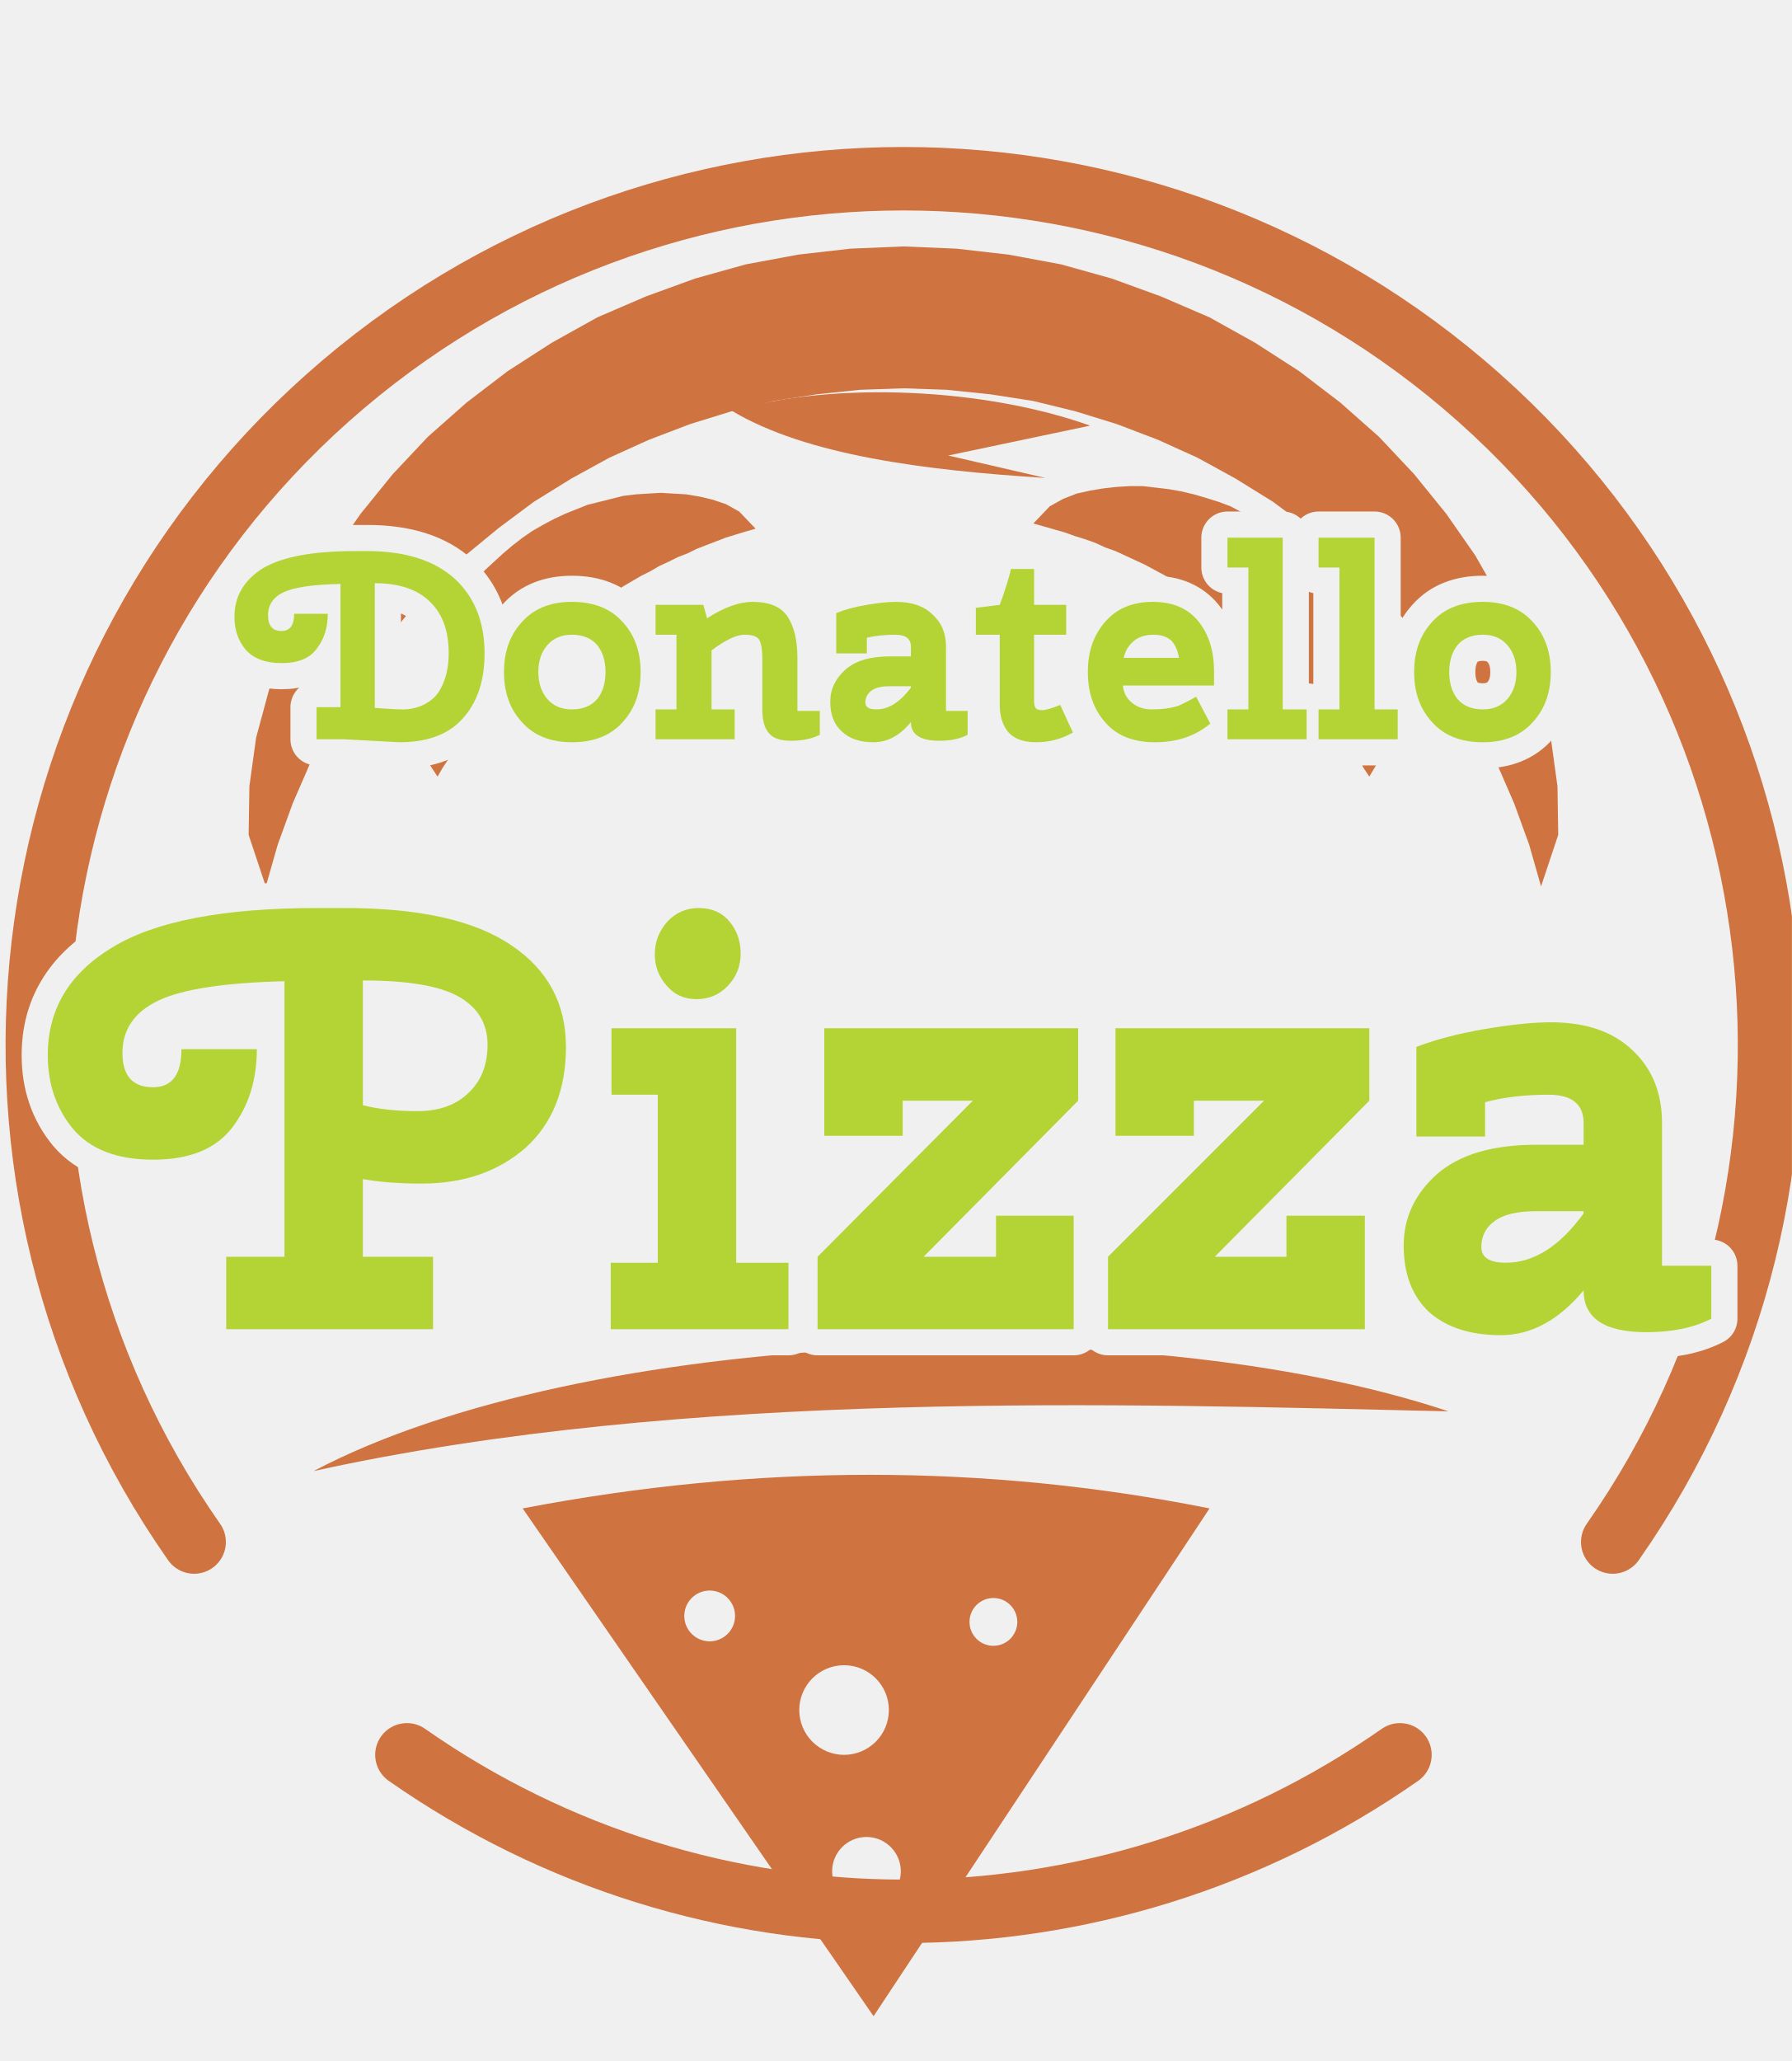
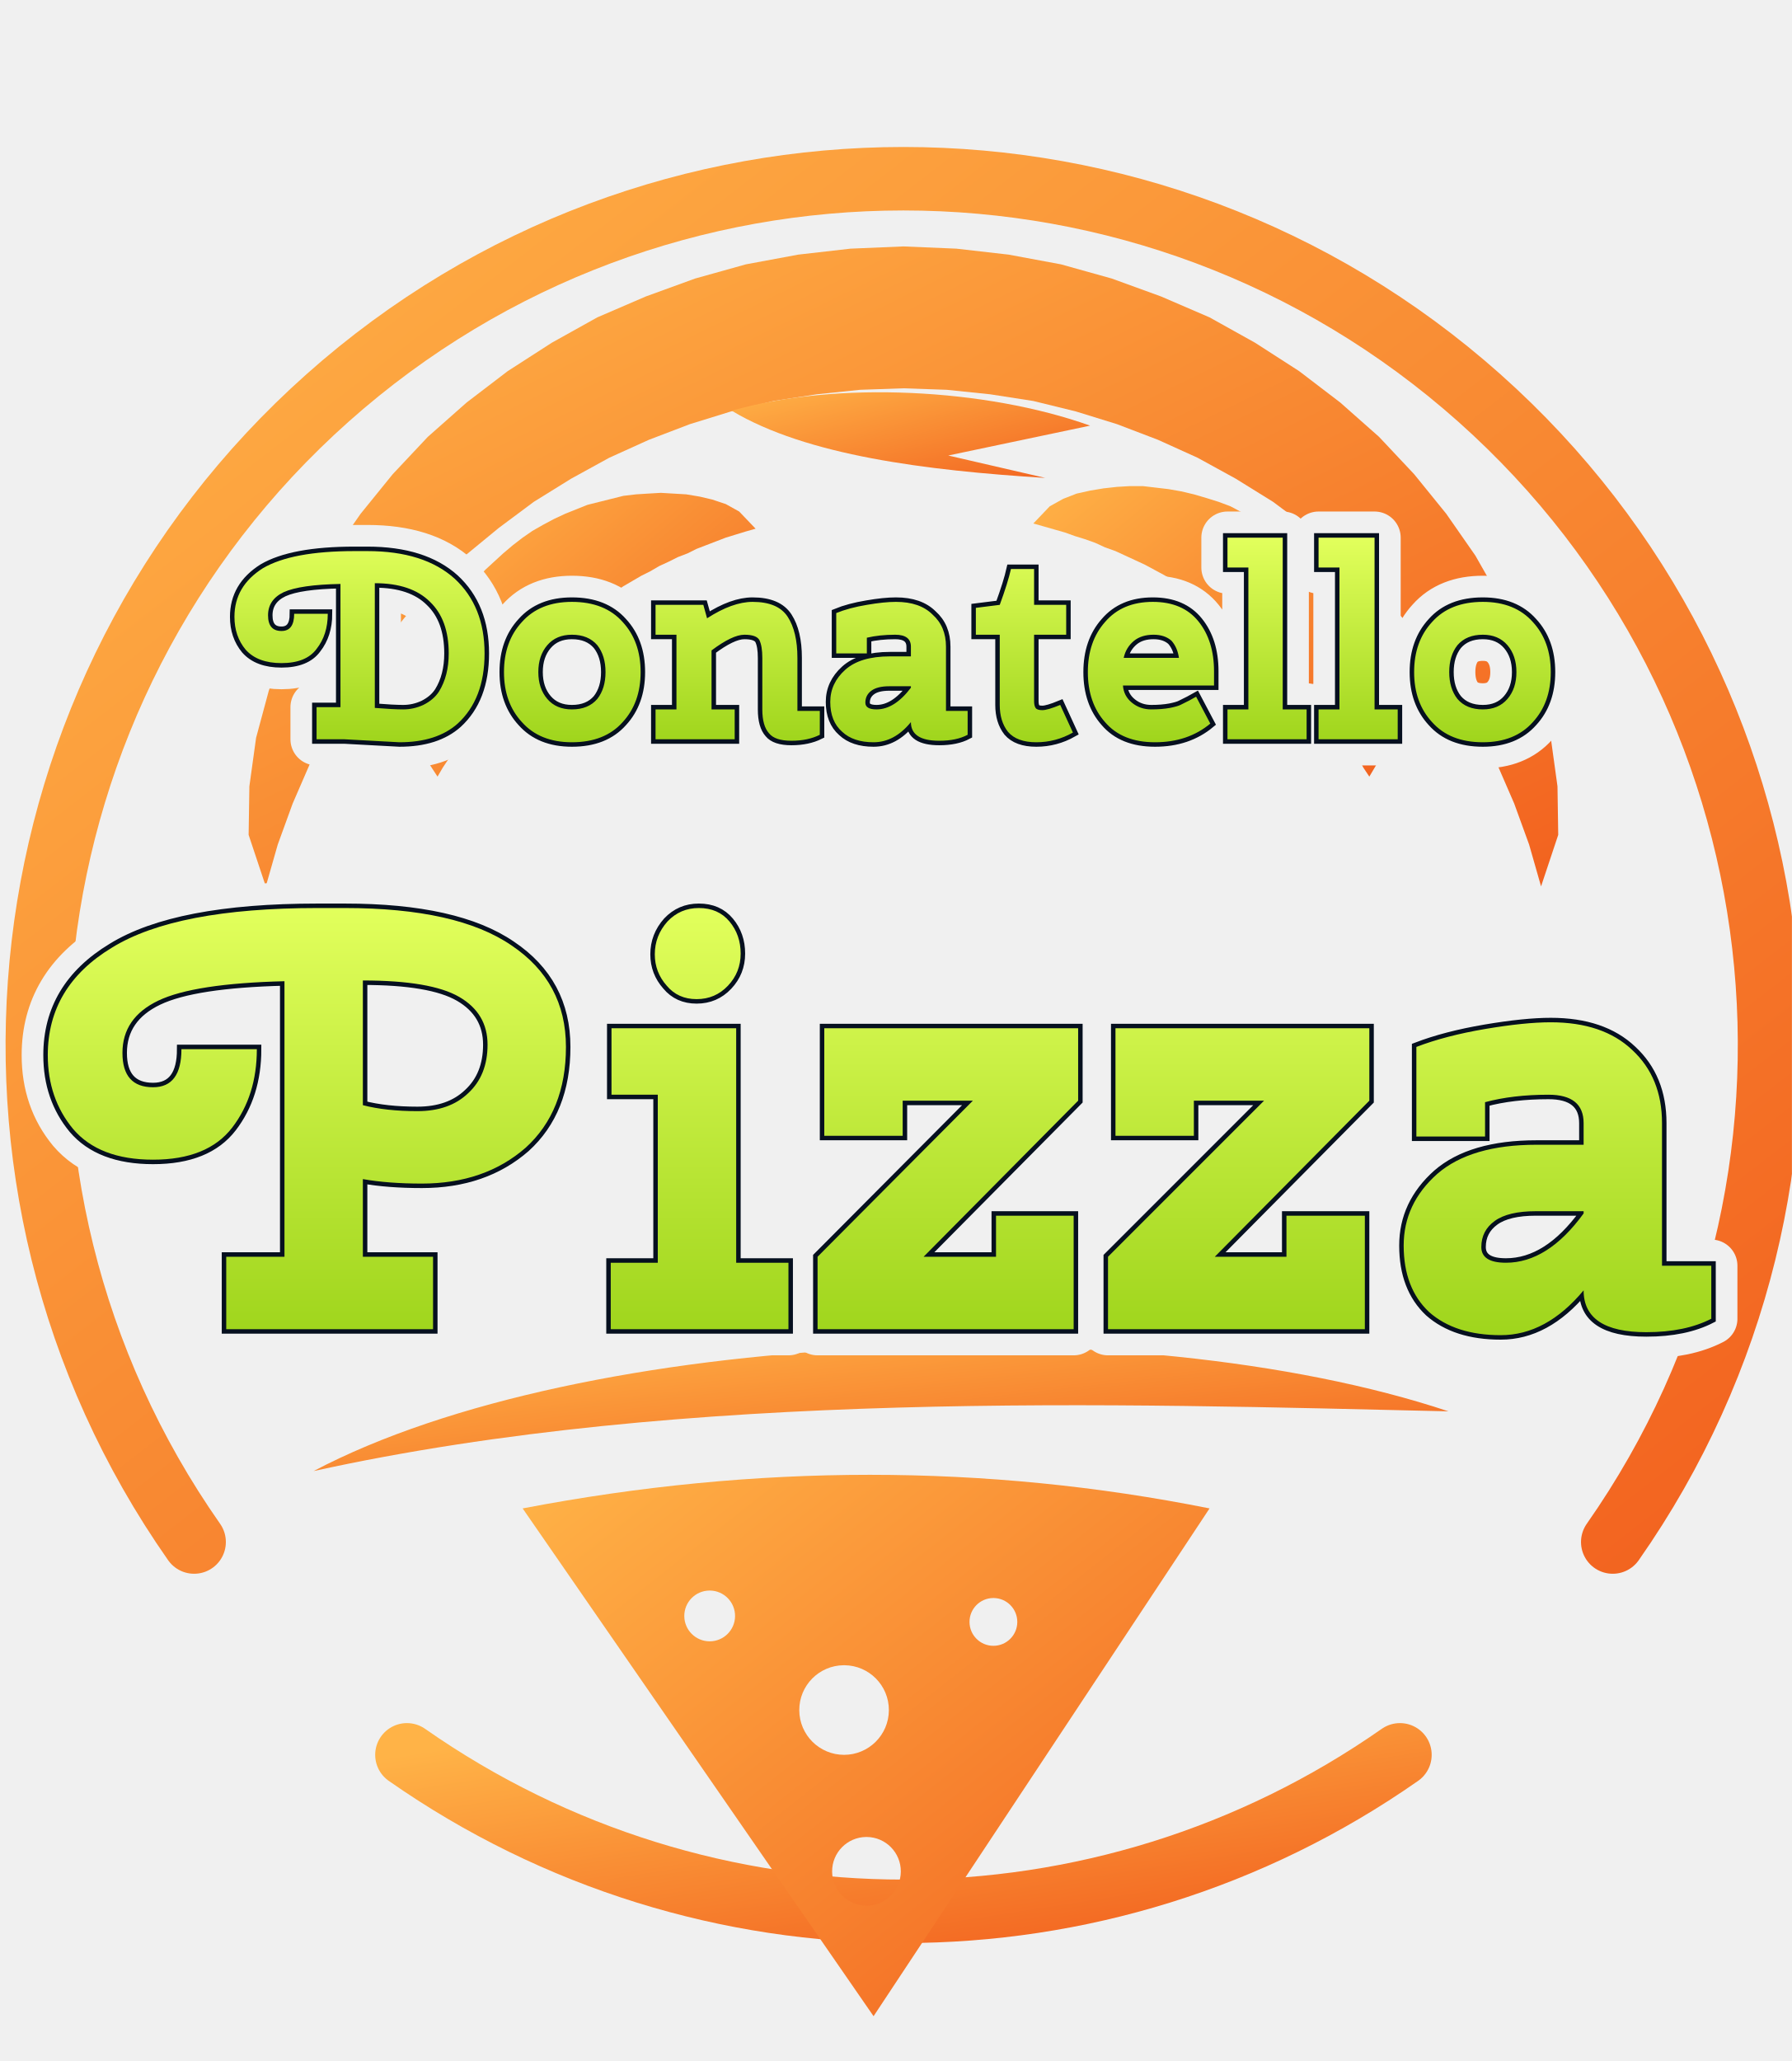
<svg xmlns="http://www.w3.org/2000/svg" viewBox="0 0 240 276" role="img" aria-label="Donatello Pizza">
  <defs>
+     <linearGradient id="gt" x1="0" y1="0" x2="0" y2="1">
+       <stop offset="0" stop-color="#e2ff5c" />
+       <stop offset="1" stop-color="#9fd51c" />
+     </linearGradient>
+     <linearGradient id="go" x1="0" y1="0" x2="1" y2="1">
+       <stop offset="0" stop-color="#ffb347" />
+       <stop offset="1" stop-color="#f2621f" />
+     </linearGradient>
    <mask id="cut" maskUnits="userSpaceOnUse" x="0" y="0" width="240" height="276">
      <rect width="240" height="276" fill="#fff" />
      <g fill="#000" stroke="#000" stroke-width="7" stroke-linejoin="round">
        <path d="M53.5 99.4 46.1 99H42.4V94.7H45.6V78.2Q40.2 78.3 38 79.3Q35.9 80.3 35.9 82.4Q35.9 84.5 37.7 84.5Q39.4 84.5 39.4 82.2H43.9Q43.9 85 42.4 86.9Q41 88.8 37.7 88.8Q34.5 88.8 32.9 87Q31.4 85.2 31.4 82.6Q31.4 78.5 35.2 76.1Q39.1 73.8 47.5 73.8H49.2Q56.8 73.8 60.9 77.5Q64.9 81.2 64.9 87.5Q64.9 93.6 61.3 96.9Q58.5 99.4 53.5 99.4ZM50.2 94.8Q52.7 95 54 95Q55.4 95 56.7 94.4Q58.1 93.7 58.8 92.6Q60.1 90.5 60.1 87.5Q60.1 83 57.6 80.6Q55.1 78.1 50.2 78.1ZM69.9 96.7Q67.5 94.1 67.5 90Q67.5 85.9 69.9 83.3Q72.3 80.6 76.6 80.6Q81 80.6 83.4 83.3Q85.8 85.9 85.8 90Q85.8 94.1 83.4 96.7Q81 99.4 76.6 99.4Q72.3 99.4 69.9 96.7ZM73.3 86.4Q72.1 87.8 72.1 90Q72.1 92.2 73.3 93.6Q74.5 95 76.6 95Q78.8 95 80 93.6Q81.1 92.2 81.1 90Q81.1 87.8 80 86.4Q78.8 85 76.6 85Q74.5 85 73.3 86.4ZM95.3 95H98.4V99H87.8V95H90.6V85H87.8V81H94.2L94.7 82.8Q98.1 80.6 100.8 80.6Q104.2 80.6 105.5 82.6Q106.8 84.6 106.8 88.1V95.2H109.8V98.4Q108.2 99.2 106 99.2Q103.8 99.2 103 98.2Q102.1 97.2 102.1 95V88.1Q102.1 86.5 101.7 85.7Q101.3 85 99.7 85Q98.1 85 95.3 87.1ZM119.2 87.9H122V86.6Q122 85 119.9 85Q117.8 85 116.1 85.4V87.5H112V82.1Q113.7 81.4 116.1 81Q118.4 80.6 120 80.6Q123.2 80.6 124.9 82.3Q126.7 83.9 126.7 86.6V95.2H129.6V98.4Q128.1 99.2 125.8 99.2Q122 99.2 122 96.7Q119.8 99.4 117 99.4Q114.3 99.4 112.8 98Q111.2 96.6 111.2 94Q111.2 91.5 113.2 89.7Q115.2 87.9 119.2 87.9ZM117.4 95Q119.8 95 122 92.1V91.9H119.1Q117.5 91.9 116.7 92.5Q115.9 93.1 115.9 94.1Q115.9 95 117.4 95ZM130.7 85V81.4L133.9 81Q135 78 135.4 76.2H138.5V81H142.8V85H138.5V93.9Q138.5 94.5 138.7 94.8Q138.9 95.1 139.6 95.1Q140.3 95.1 142 94.4L143.7 98.1Q141.4 99.4 138.8 99.4Q136.2 99.4 135 98Q133.9 96.6 133.9 94.4V85ZM162.6 89.9V91.8H150.4Q150.5 93.2 151.6 94.1Q152.7 95 154.2 95Q155.6 95 156.7 94.8Q157.7 94.6 158.1 94.4Q158.5 94.2 159.3 93.8L160.2 93.3L162.1 96.9Q159.1 99.4 154.7 99.4Q150.3 99.4 148 96.7Q145.7 94.1 145.7 90Q145.7 85.9 148 83.3Q150.3 80.6 154.4 80.6Q158.4 80.6 160.5 83.2Q162.6 85.8 162.6 89.9ZM150.5 88.1H157.9Q157.7 86.7 156.9 85.8Q156 85 154.5 85Q152.9 85 151.9 85.8Q150.8 86.7 150.5 88.1ZM164.4 76V72H171.8V95H175V99H164.4V95H167.2V76ZM176.6 76V72H184.1V95H187.2V99H176.6V95H179.4V76ZM191.8 96.7Q189.4 94.1 189.4 90Q189.4 85.9 191.8 83.3Q194.2 80.6 198.6 80.6Q202.9 80.6 205.3 83.3Q207.7 85.9 207.7 90Q207.7 94.1 205.3 96.7Q202.9 99.4 198.6 99.4Q194.2 99.4 191.8 96.7ZM195.2 86.4Q194.1 87.8 194.1 90Q194.1 92.2 195.2 93.6Q196.4 95 198.6 95Q200.7 95 201.9 93.6Q203.1 92.2 203.1 90Q203.1 87.8 201.9 86.4Q200.7 85 198.6 85Q196.4 85 195.2 86.4Z" />
        <path d="M6.4 141.3Q6.4 132.1 15 126.9Q23.6 121.6 42.5 121.6H46.2Q61.2 121.6 68.5 126.6Q75.8 131.5 75.8 140.2Q75.8 148.8 70.4 153.7Q64.9 158.5 56.5 158.5Q52 158.5 48.6 157.9V168.3H58V178H30.3V168.3H38.1V131.4Q26 131.7 21.2 134Q16.4 136.3 16.4 141Q16.4 145.6 20.5 145.6Q24.3 145.6 24.3 140.5H34.4Q34.4 146.7 31.1 151Q27.8 155.3 20.5 155.3Q13.3 155.3 9.8 151.2Q6.4 147.1 6.4 141.3ZM48.6 131.3V148Q51.7 148.8 55.9 148.8Q60.2 148.8 62.7 146.4Q65.3 144 65.3 139.9Q65.3 135.7 61.5 133.5Q57.7 131.3 48.6 131.3ZM81.9 146.6V137.7H98.6V169.1H105.6V178H81.8V169.1H88.1V146.6ZM93.3 133.8Q90.8 133.8 89.3 132Q87.7 130.2 87.7 127.8Q87.7 125.3 89.4 123.4Q91.1 121.6 93.6 121.6Q96.2 121.6 97.7 123.4Q99.2 125.2 99.2 127.7Q99.2 130.2 97.5 132Q95.8 133.8 93.3 133.8ZM143.8 162.8V178H109.5V168.3L130.3 147.4H120.9V152.1H110.4V137.7H144.4V147.4L123.7 168.3H133.4V162.8ZM182.8 162.8V178H148.4V168.3L169.3 147.4H159.9V152.1H149.4V137.7H183.4V147.4L162.7 168.3H172.3V162.8ZM205.8 153.3H212.1V150.4Q212.1 146.6 207.4 146.6Q202.6 146.6 198.9 147.6V152.2H189.7V140.2Q193.6 138.7 198.9 137.8Q204.2 136.9 207.7 136.9Q214.7 136.9 218.6 140.6Q222.6 144.3 222.6 150.4V169.5H229.2V176.6Q225.7 178.4 220.5 178.4Q212.1 178.4 212.1 172.8Q207.1 178.8 201 178.8Q194.9 178.8 191.4 175.7Q188 172.5 188 166.8Q188 161.2 192.5 157.2Q197 153.3 205.8 153.3ZM201.7 169.1Q207.3 169.1 212.1 162.5V162.2H205.7Q202 162.2 200.2 163.5Q198.4 164.8 198.4 167Q198.4 169.1 201.7 169.1Z" />
      </g>
    </mask>
  </defs>
-   <g fill="#cf7440" mask="url(#cut)">
-     <path d="M26 206.5A116 116 0 1 1 216 206.5" fill="none" stroke="#cf7440" stroke-width="8.5" stroke-linecap="round" />
-     <path d="M187.5 235A116 116 0 0 1 54.5 235" fill="none" stroke="#cf7440" stroke-width="8.5" stroke-linecap="round" />
+   <g fill="url(#go)" mask="url(#cut)">
+     <path d="M26 206.5A116 116 0 1 1 216 206.5" fill="none" stroke="url(#go)" stroke-width="8.5" stroke-linecap="round" />
+     <path d="M187.5 235A116 116 0 0 1 54.5 235" fill="none" stroke="url(#go)" stroke-width="8.5" stroke-linecap="round" />
    <path d="M35.6 118.7 L33.3 111.8 L33.4 105.3 L34.3 98.8 L36 92.5 L38.2 86.3 L41.1 80.2 L44.4 74.4 L48.3 68.8 L52.6 63.5 L57.3 58.5 L62.5 53.9 L68 49.7 L73.9 45.9 L80 42.5 L86.5 39.7 L93.1 37.3 L99.9 35.4 L106.9 34.1 L113.9 33.3 L121 33 L128.1 33.3 L135.1 34.1 L142.1 35.4 L148.9 37.3 L155.5 39.7 L162 42.5 L168.1 45.9 L174 49.7 L179.5 53.9 L184.7 58.5 L189.4 63.5 L193.7 68.8 L197.6 74.4 L200.9 80.2 L203.8 86.3 L206 92.5 L207.7 98.8 L208.6 105.3 L208.7 111.8 L206.4 118.7 L206.4 118.7 L204.8 113.1 L202.8 107.6 L200.5 102.3 L197.8 97.1 L194.8 92.1 L191.5 87.3 L187.8 82.7 L183.9 78.4 L179.7 74.4 L175.2 70.7 L170.5 67.2 L165.5 64.1 L160.4 61.3 L155.1 58.9 L149.6 56.8 L144.1 55.1 L138.4 53.7 L132.6 52.8 L126.8 52.2 L121 52 L115.2 52.2 L109.4 52.8 L103.6 53.7 L97.9 55.1 L92.4 56.8 L86.9 58.9 L81.6 61.3 L76.5 64.1 L71.5 67.2 L66.8 70.7 L62.3 74.4 L58.1 78.4 L54.2 82.7 L50.5 87.3 L47.2 92.1 L44.2 97.1 L41.5 102.3 L39.2 107.6 L37.2 113.1 L35.6 118.7Z" />
    <path d="M58.6 104 L56.9 101.4 L56.5 99.4 L56.3 97.5 L56.3 95.7 L56.4 93.9 L56.7 92.2 L57.1 90.6 L57.5 89 L58.1 87.4 L58.7 85.8 L59.4 84.3 L60.2 82.9 L61 81.5 L61.9 80.1 L62.9 78.8 L63.9 77.5 L65 76.3 L66.2 75.2 L67.4 74.1 L68.7 73 L70 72 L71.3 71.1 L72.7 70.3 L74.2 69.5 L75.7 68.8 L77.2 68.2 L78.7 67.6 L80.3 67.2 L81.9 66.8 L83.5 66.4 L85.2 66.2 L86.8 66.1 L88.5 66 L90.2 66.1 L91.9 66.2 L93.7 66.5 L95.4 66.9 L97.2 67.5 L99 68.5 L101.2 70.8 L101.2 70.8 L99.8 71.2 L98.5 71.6 L97.2 72 L95.9 72.5 L94.6 73 L93.3 73.5 L92.1 74.1 L90.8 74.6 L89.6 75.2 L88.3 75.8 L87.1 76.5 L85.9 77.1 L84.7 77.8 L83.5 78.5 L82.3 79.3 L81.2 80 L80 80.8 L78.9 81.6 L77.8 82.4 L76.7 83.3 L75.6 84.1 L74.5 85 L73.5 85.9 L72.5 86.8 L71.4 87.8 L70.4 88.7 L69.5 89.7 L68.5 90.7 L67.6 91.7 L66.7 92.8 L65.8 93.8 L64.9 94.9 L64 96 L63.2 97.1 L62.4 98.2 L61.6 99.3 L60.8 100.5 L60.1 101.6 L59.3 102.8 L58.6 104Z" />
    <path d="M138.4 70.1 L140.6 67.8 L142.4 66.8 L144.2 66.1 L146 65.7 L147.8 65.4 L149.6 65.2 L151.3 65.1 L153.1 65.1 L154.8 65.3 L156.5 65.5 L158.2 65.8 L159.9 66.2 L161.6 66.7 L163.2 67.2 L164.8 67.8 L166.3 68.6 L167.9 69.3 L169.3 70.2 L170.8 71.1 L172.2 72.1 L173.5 73.2 L174.8 74.3 L176 75.5 L177.2 76.7 L178.3 78 L179.3 79.4 L180.3 80.8 L181.2 82.2 L182.1 83.7 L182.8 85.3 L183.5 86.9 L184.1 88.5 L184.6 90.2 L185.1 91.9 L185.4 93.7 L185.6 95.5 L185.6 97.3 L185.5 99.2 L185 101.3 L183.4 104 L183.4 104 L182.6 102.8 L181.9 101.5 L181.1 100.3 L180.3 99.1 L179.4 97.9 L178.6 96.8 L177.7 95.6 L176.8 94.5 L175.9 93.4 L174.9 92.3 L174 91.2 L173 90.2 L172 89.1 L170.9 88.1 L169.9 87.1 L168.8 86.2 L167.7 85.2 L166.6 84.3 L165.5 83.4 L164.3 82.5 L163.2 81.6 L162 80.8 L160.8 80 L159.6 79.2 L158.4 78.4 L157.1 77.7 L155.9 77 L154.6 76.3 L153.3 75.6 L152 75 L150.7 74.4 L149.4 73.8 L148 73.3 L146.7 72.7 L145.3 72.2 L144 71.8 L142.6 71.3 L141.2 70.9 L139.8 70.5 L138.4 70.1Z" />
    <path d="M98 55 C112 51 132 52 146 57 L127 61 L140 64 C124 63 108 61 98 55Z" />
    <path d="M42 197 C78 178 152 175 194 189 C150 188 92 186 42 197Z" />
    <path d="M70 202 Q117 193 162 202 L117 270 Z M95 213a3.4 3.4 0 1 0 0.1 0Z M113 223a6 6 0 1 0 0.1 0Z M133 214a3.2 3.2 0 1 0 0.1 0Z M116 246a4.6 4.6 0 1 0 0.1 0Z" fill-rule="evenodd" />
  </g>
-   <g fill="#b4d335">
+   <g fill="url(#gt)" stroke="#06101f" stroke-width="1.2" paint-order="stroke">
    <path d="M53.5 99.4 46.1 99H42.4V94.7H45.6V78.2Q40.2 78.3 38 79.3Q35.9 80.3 35.9 82.4Q35.9 84.5 37.7 84.5Q39.4 84.5 39.4 82.2H43.9Q43.9 85 42.4 86.9Q41 88.8 37.7 88.8Q34.5 88.8 32.9 87Q31.4 85.2 31.4 82.6Q31.4 78.5 35.2 76.1Q39.1 73.8 47.5 73.8H49.2Q56.8 73.8 60.9 77.5Q64.9 81.2 64.9 87.5Q64.9 93.6 61.3 96.9Q58.5 99.4 53.5 99.4ZM50.2 94.8Q52.7 95 54 95Q55.4 95 56.7 94.4Q58.1 93.7 58.8 92.6Q60.1 90.5 60.1 87.5Q60.1 83 57.6 80.6Q55.1 78.1 50.2 78.1ZM69.9 96.7Q67.5 94.1 67.5 90Q67.5 85.9 69.9 83.3Q72.3 80.6 76.6 80.6Q81 80.6 83.4 83.3Q85.8 85.9 85.8 90Q85.8 94.1 83.4 96.7Q81 99.4 76.6 99.4Q72.3 99.4 69.9 96.7ZM73.3 86.4Q72.1 87.8 72.1 90Q72.1 92.2 73.3 93.6Q74.5 95 76.6 95Q78.8 95 80 93.6Q81.1 92.2 81.1 90Q81.1 87.8 80 86.4Q78.8 85 76.6 85Q74.5 85 73.3 86.4ZM95.3 95H98.4V99H87.8V95H90.6V85H87.8V81H94.2L94.7 82.8Q98.1 80.6 100.8 80.6Q104.2 80.6 105.5 82.6Q106.8 84.6 106.8 88.1V95.2H109.8V98.4Q108.2 99.2 106 99.2Q103.8 99.2 103 98.2Q102.1 97.2 102.1 95V88.1Q102.1 86.5 101.7 85.7Q101.3 85 99.7 85Q98.1 85 95.3 87.1ZM119.2 87.9H122V86.6Q122 85 119.9 85Q117.8 85 116.1 85.4V87.5H112V82.1Q113.7 81.4 116.1 81Q118.4 80.6 120 80.6Q123.2 80.6 124.9 82.3Q126.7 83.9 126.7 86.6V95.2H129.6V98.4Q128.1 99.2 125.8 99.2Q122 99.2 122 96.7Q119.8 99.4 117 99.4Q114.3 99.4 112.8 98Q111.2 96.6 111.2 94Q111.2 91.5 113.2 89.7Q115.2 87.9 119.2 87.9ZM117.4 95Q119.8 95 122 92.1V91.9H119.1Q117.5 91.9 116.7 92.5Q115.9 93.1 115.9 94.1Q115.9 95 117.4 95ZM130.7 85V81.4L133.9 81Q135 78 135.4 76.2H138.5V81H142.8V85H138.5V93.9Q138.5 94.5 138.7 94.8Q138.9 95.1 139.6 95.1Q140.3 95.1 142 94.4L143.7 98.1Q141.4 99.4 138.8 99.4Q136.2 99.4 135 98Q133.9 96.6 133.9 94.4V85ZM162.6 89.9V91.8H150.4Q150.5 93.2 151.6 94.1Q152.7 95 154.2 95Q155.6 95 156.7 94.8Q157.7 94.6 158.1 94.4Q158.5 94.2 159.3 93.8L160.2 93.3L162.1 96.9Q159.1 99.4 154.7 99.4Q150.3 99.4 148 96.7Q145.7 94.1 145.7 90Q145.7 85.9 148 83.3Q150.3 80.6 154.4 80.6Q158.4 80.6 160.5 83.2Q162.6 85.8 162.6 89.9ZM150.5 88.1H157.9Q157.7 86.7 156.9 85.8Q156 85 154.5 85Q152.9 85 151.9 85.8Q150.8 86.7 150.5 88.1ZM164.4 76V72H171.8V95H175V99H164.4V95H167.2V76ZM176.6 76V72H184.1V95H187.2V99H176.6V95H179.4V76ZM191.8 96.7Q189.4 94.1 189.4 90Q189.4 85.9 191.8 83.3Q194.2 80.6 198.6 80.6Q202.9 80.6 205.3 83.3Q207.7 85.9 207.7 90Q207.7 94.1 205.3 96.7Q202.9 99.4 198.6 99.4Q194.2 99.4 191.8 96.7ZM195.2 86.4Q194.1 87.8 194.1 90Q194.1 92.2 195.2 93.6Q196.4 95 198.6 95Q200.7 95 201.9 93.6Q203.1 92.2 203.1 90Q203.1 87.8 201.9 86.4Q200.7 85 198.6 85Q196.4 85 195.2 86.4Z" />
    <path d="M6.4 141.3Q6.4 132.1 15 126.9Q23.6 121.6 42.5 121.6H46.2Q61.2 121.6 68.5 126.6Q75.8 131.5 75.8 140.2Q75.8 148.8 70.4 153.7Q64.9 158.5 56.5 158.5Q52 158.5 48.6 157.9V168.3H58V178H30.3V168.3H38.1V131.4Q26 131.7 21.2 134Q16.4 136.3 16.4 141Q16.4 145.6 20.5 145.6Q24.3 145.6 24.3 140.5H34.4Q34.4 146.7 31.1 151Q27.8 155.3 20.5 155.3Q13.3 155.3 9.8 151.2Q6.4 147.1 6.4 141.3ZM48.6 131.3V148Q51.7 148.8 55.9 148.8Q60.2 148.8 62.7 146.4Q65.3 144 65.3 139.9Q65.3 135.7 61.5 133.5Q57.7 131.3 48.6 131.3ZM81.9 146.6V137.7H98.6V169.1H105.6V178H81.8V169.1H88.1V146.6ZM93.3 133.8Q90.8 133.8 89.3 132Q87.7 130.2 87.7 127.8Q87.7 125.3 89.4 123.4Q91.1 121.6 93.6 121.6Q96.2 121.6 97.7 123.4Q99.2 125.2 99.2 127.7Q99.2 130.2 97.5 132Q95.8 133.8 93.3 133.8ZM143.8 162.8V178H109.5V168.3L130.3 147.4H120.9V152.1H110.4V137.7H144.4V147.4L123.7 168.3H133.4V162.8ZM182.8 162.8V178H148.4V168.3L169.3 147.4H159.9V152.1H149.4V137.7H183.4V147.4L162.7 168.3H172.3V162.8ZM205.8 153.3H212.1V150.4Q212.1 146.6 207.4 146.6Q202.6 146.6 198.9 147.6V152.2H189.7V140.2Q193.6 138.7 198.9 137.8Q204.2 136.9 207.7 136.9Q214.7 136.9 218.6 140.6Q222.6 144.3 222.6 150.4V169.5H229.2V176.6Q225.7 178.4 220.5 178.4Q212.1 178.4 212.1 172.8Q207.1 178.8 201 178.8Q194.9 178.8 191.4 175.7Q188 172.5 188 166.8Q188 161.2 192.5 157.2Q197 153.3 205.8 153.3ZM201.7 169.1Q207.3 169.1 212.1 162.5V162.2H205.7Q202 162.2 200.2 163.5Q198.4 164.8 198.4 167Q198.4 169.1 201.7 169.1Z" />
  </g>
</svg>
